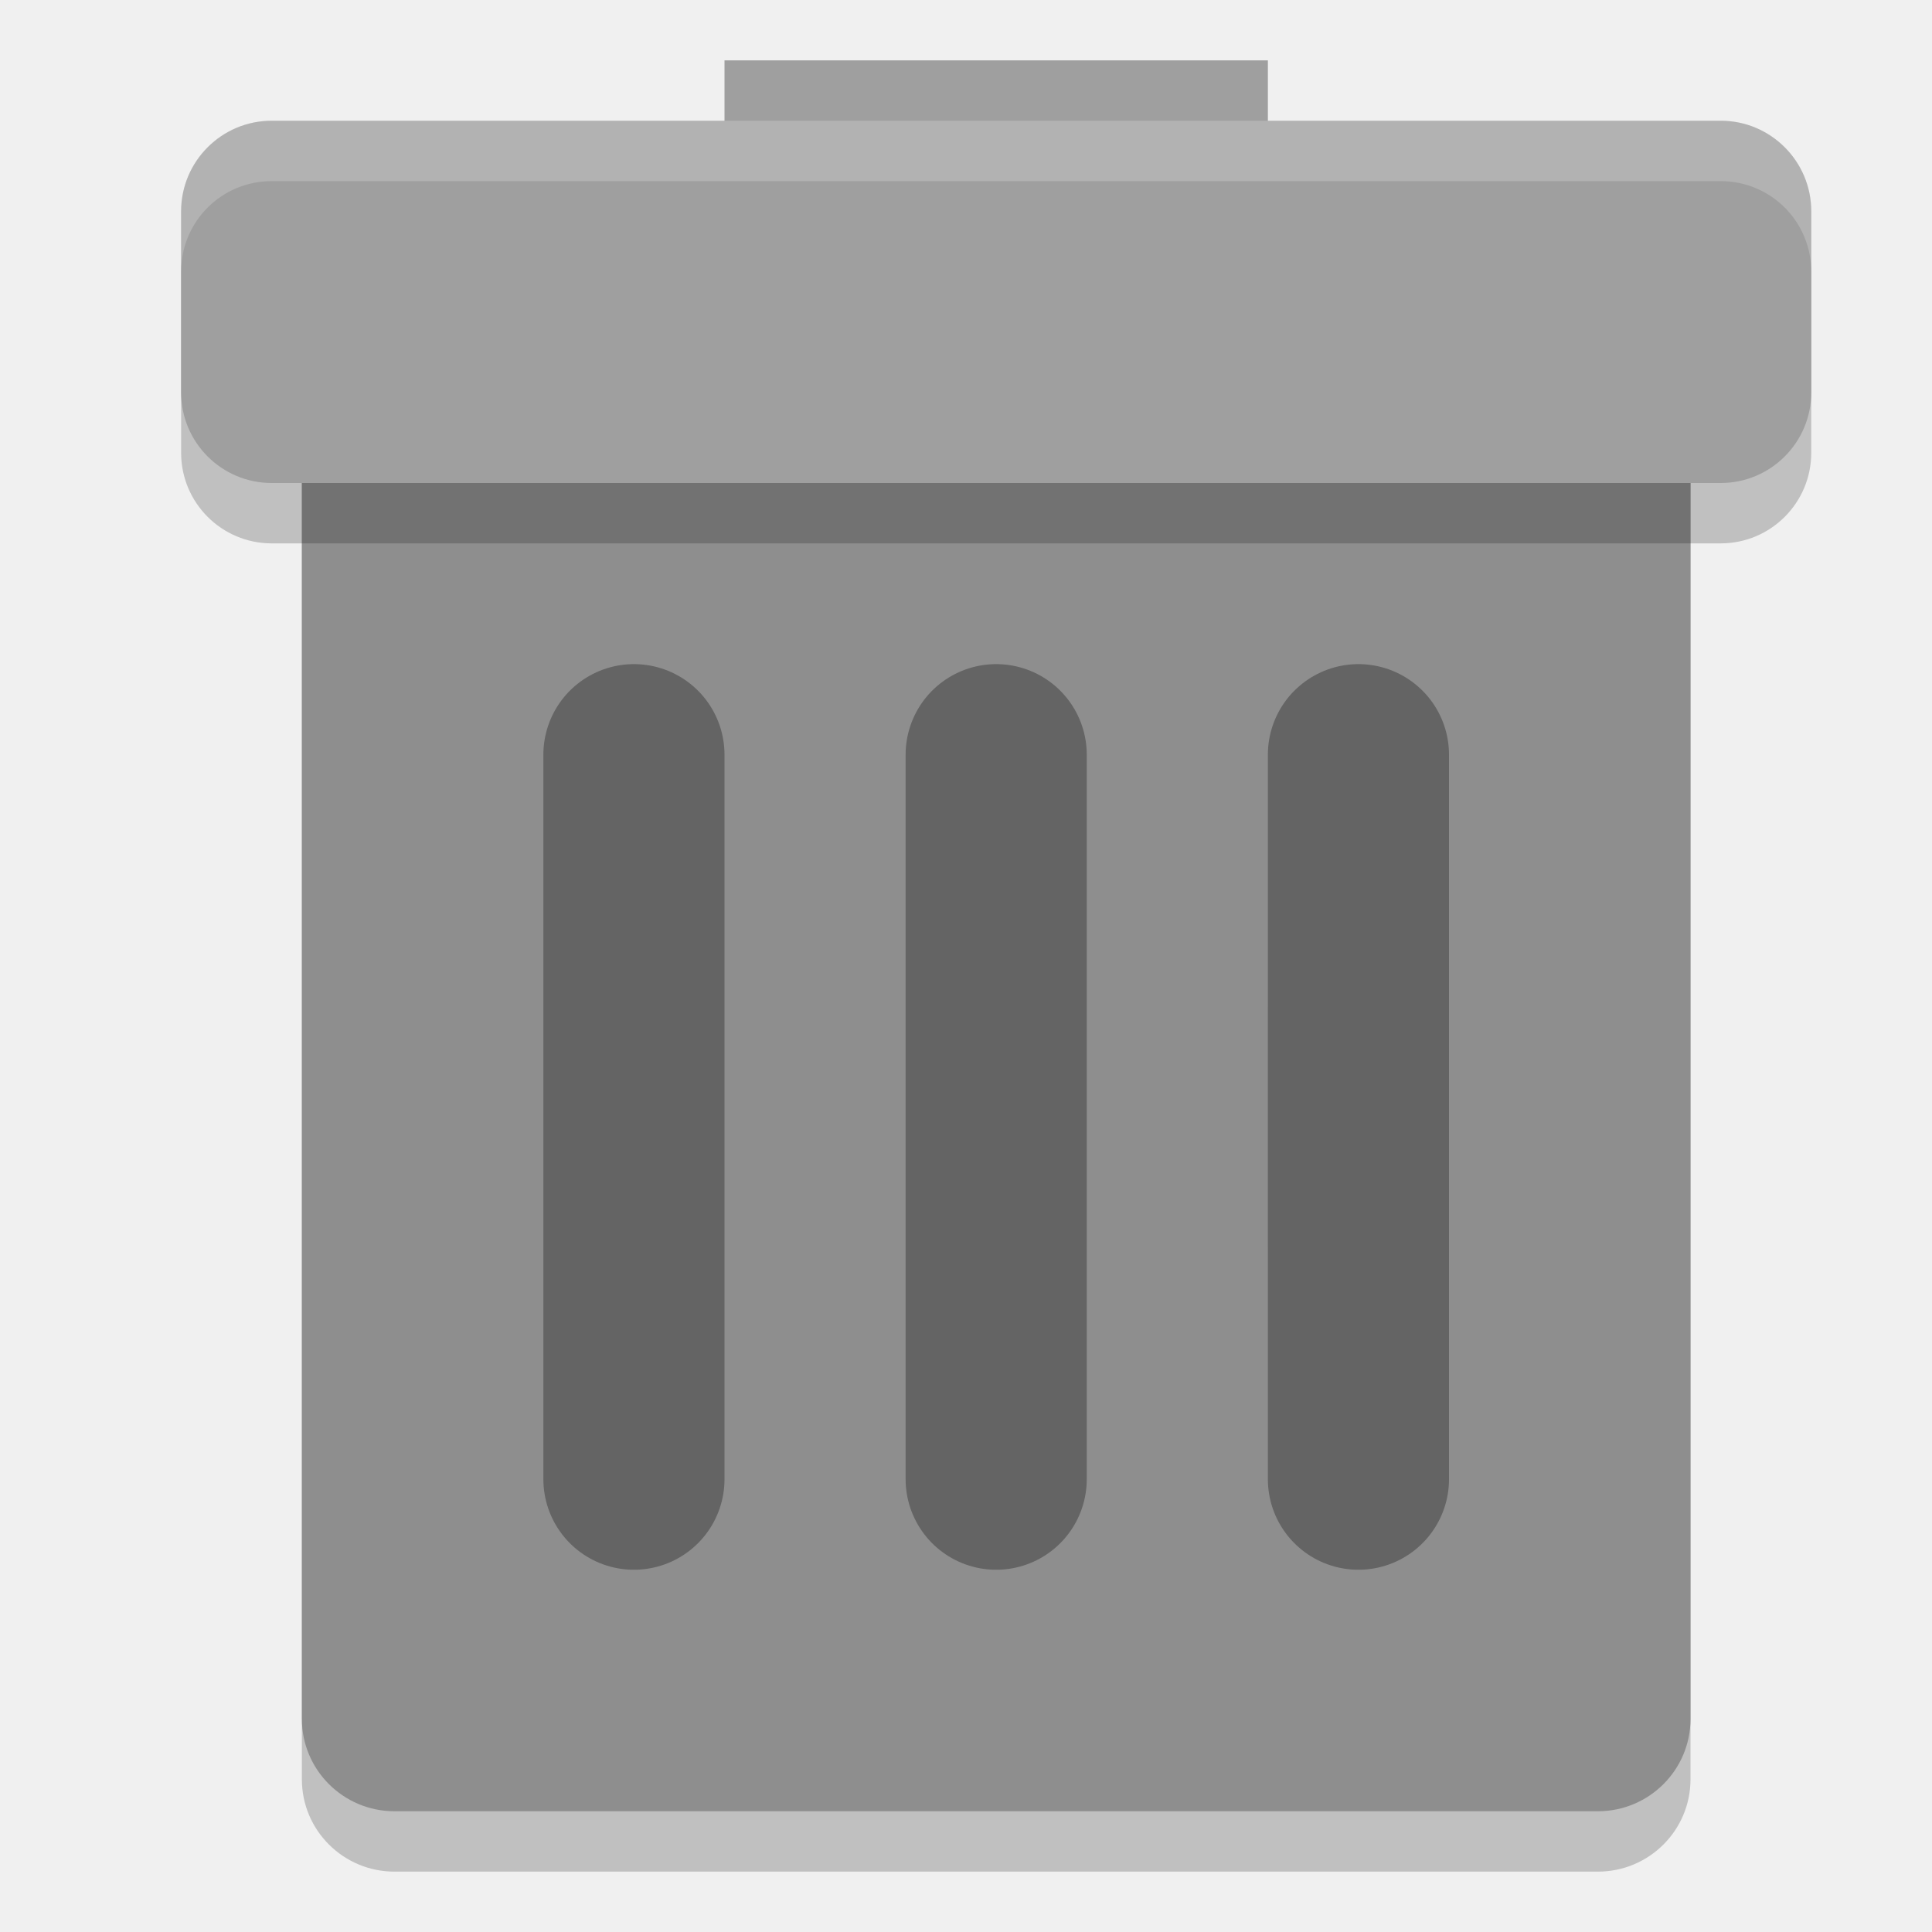
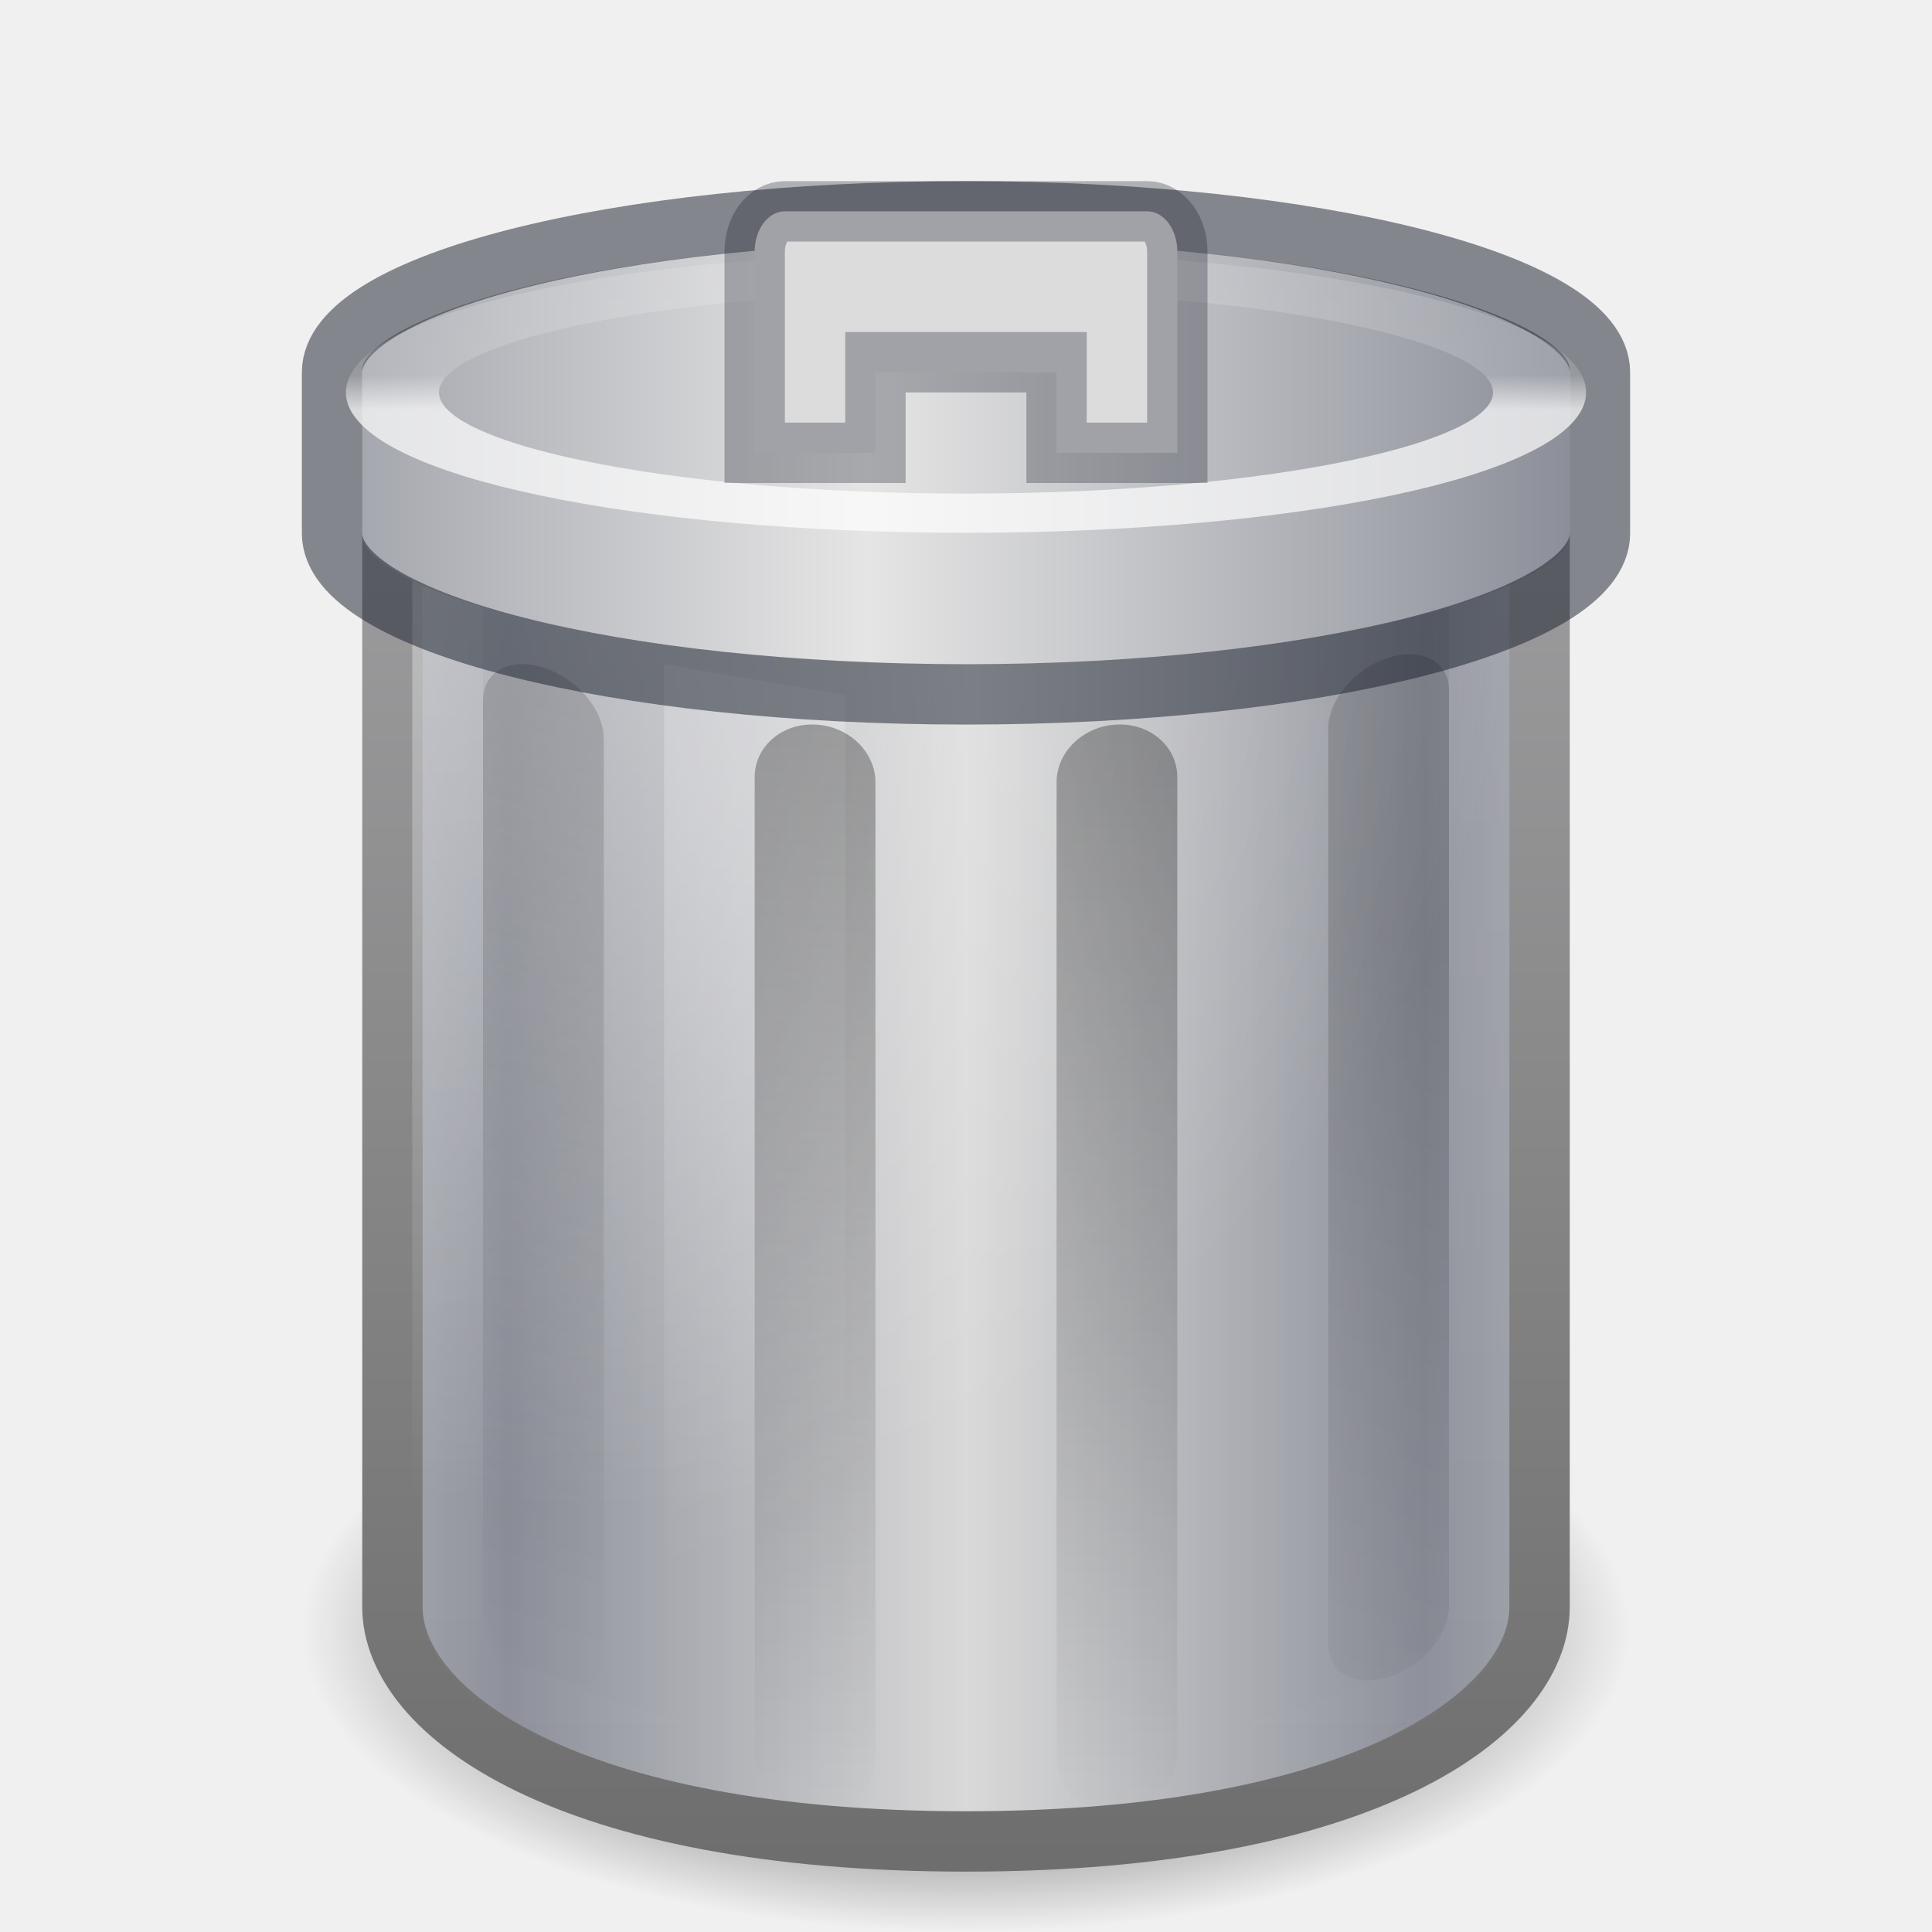
- <svg xmlns="http://www.w3.org/2000/svg" width="32" height="32" version="1">
-   <rect style="opacity:0.2" width="23" height="26" x="5" y="5" rx="1.534" ry="1.529" />
-   <rect style="fill:#8e8e8e" width="23" height="26" x="5" y="4" rx="1.534" ry="1.529" />
-   <rect style="fill:#9f9f9f" width="9" height="3" x="12" y="1" />
-   <path style="opacity:0.3;fill:none;stroke:#000000;stroke-width:3;stroke-linecap:round" d="m 10.5,12.5 c 0,0 -1.5e-4,3.25 -1.5e-4,6.25 0,3 1.5e-4,5.75 1.5e-4,5.75" />
-   <rect style="opacity:0.2" width="27" height="6" x="3" y="3" rx="1.5" ry="1.5" />
-   <rect style="fill:#9f9f9f" width="27" height="6" x="3" y="2" rx="1.5" ry="1.5" />
-   <path style="opacity:0.3;fill:none;stroke:#000000;stroke-width:3;stroke-linecap:round" d="m 16.5,12.5 v 12" />
-   <path style="opacity:0.3;fill:none;stroke:#000000;stroke-width:3;stroke-linecap:round" d="m 22.5,12.5 c 0,0 -1.5e-4,3.25 -1.5e-4,6.25 0,3 1.5e-4,5.75 1.5e-4,5.75" />
-   <path style="opacity:0.2;fill:#ffffff" d="M 4.5,2 C 3.669,2 3,2.669 3,3.5 v 1 C 3,3.669 3.669,3 4.5,3 h 24 C 29.331,3 30,3.669 30,4.5 v -1 C 30,2.669 29.331,2 28.5,2 Z" />
+ <svg xmlns="http://www.w3.org/2000/svg" xmlns:xlink="http://www.w3.org/1999/xlink" version="1.0" width="32" height="32" id="svg3695">
+   <defs id="defs3697">
+     <linearGradient id="linearGradient5060">
+       <stop id="stop5062" style="stop-color:#000000;stop-opacity:1" offset="0" />
+       <stop id="stop5064" style="stop-color:#000000;stop-opacity:0" offset="1" />
+     </linearGradient>
+     <linearGradient id="linearGradient3384">
+       <stop id="stop3386" style="stop-color:#6e6e6e;stop-opacity:1" offset="0" />
+       <stop id="stop3388" style="stop-color:#9f9fa1;stop-opacity:1" offset="1" />
+     </linearGradient>
+     <linearGradient id="linearGradient2793-2-0-403">
+       <stop id="stop4645" style="stop-color:#8d909a;stop-opacity:1" offset="0" />
+       <stop id="stop4647" style="stop-color:#d9d9d9;stop-opacity:1" offset="1" />
+     </linearGradient>
+     <linearGradient id="linearGradient3355-273">
+       <stop id="stop4657" style="stop-color:#f0f0f0;stop-opacity:1" offset="0" />
+       <stop id="stop3619" style="stop-color:#777779;stop-opacity:1" offset="0.45" />
+       <stop id="stop4659" style="stop-color:#6c6c70;stop-opacity:1" offset="1" />
+     </linearGradient>
+     <linearGradient id="linearGradient3320">
+       <stop id="stop3323" style="stop-color:#4e4e4e;stop-opacity:1" offset="0" />
+       <stop id="stop3325" style="stop-color:#b9bac2;stop-opacity:1" offset="1" />
+     </linearGradient>
+     <linearGradient id="linearGradient3627">
+       <stop id="stop3629" style="stop-color:#000000;stop-opacity:0" offset="0" />
+       <stop id="stop3190" style="stop-color:#000000;stop-opacity:0" offset="0.5" />
+       <stop id="stop3631" style="stop-color:#000000;stop-opacity:1" offset="1" />
+     </linearGradient>
+     <linearGradient id="linearGradient3254-8-457">
+       <stop id="stop4669" style="stop-color:#ffffff;stop-opacity:1" offset="0" />
+       <stop id="stop4671" style="stop-color:#ffffff;stop-opacity:0" offset="1" />
+     </linearGradient>
+     <linearGradient id="linearGradient3254-3-182">
+       <stop id="stop4663" style="stop-color:#ffffff;stop-opacity:1" offset="0" />
+       <stop id="stop4665" style="stop-color:#ffffff;stop-opacity:0" offset="1" />
+     </linearGradient>
+     <linearGradient id="linearGradient3205">
+       <stop id="stop3207" style="stop-color:#000000;stop-opacity:1" offset="0" />
+       <stop id="stop3209" style="stop-color:#000000;stop-opacity:0" offset="1" />
+     </linearGradient>
+     <linearGradient x1="24" y1="13.506" x2="24" y2="43" id="linearGradient3276" xlink:href="#linearGradient3205" gradientUnits="userSpaceOnUse" gradientTransform="matrix(0.6666667,0.2109193,0,0.5725197,-4.0702042e-7,0.4771851)" />
+     <linearGradient x1="12.25" y1="20.231" x2="17.125" y2="34.174" id="linearGradient3279" xlink:href="#linearGradient3254-3-182" gradientUnits="userSpaceOnUse" gradientTransform="matrix(0.6,0,0,0.8016572,3.2,-2.31681)" />
+     <linearGradient x1="23.5" y1="10.996" x2="23.5" y2="39.851" id="linearGradient3282" xlink:href="#linearGradient3254-8-457" gradientUnits="userSpaceOnUse" gradientTransform="matrix(0.7699092,0,0,1.158273,-2.092882,-16.25177)" />
+     <radialGradient cx="24" cy="7.792" r="14.508" fx="24" fy="7.792" id="radialGradient3285" xlink:href="#linearGradient3627" gradientUnits="userSpaceOnUse" gradientTransform="matrix(-2.0598917e-8,0.4135733,-2.02981,0,31.81628,-5.925758)" spreadMethod="pad" />
+     <linearGradient x1="9" y1="8" x2="24" y2="8" id="linearGradient3288" xlink:href="#linearGradient3320" gradientUnits="userSpaceOnUse" gradientTransform="matrix(0.6553796,0,0,0.6368954,0.2708905,1.904837)" spreadMethod="reflect" />
+     <linearGradient x1="24" y1="9.373" x2="24" y2="2.097" id="linearGradient3290" xlink:href="#linearGradient3355-273" gradientUnits="userSpaceOnUse" gradientTransform="matrix(0.7601524,0,0,0.8752512,-2.24364,1.310867)" />
+     <radialGradient cx="19.308" cy="21.029" r="14.5" fx="19.308" fy="21.029" id="radialGradient3293" xlink:href="#linearGradient3254-8-457" gradientUnits="userSpaceOnUse" gradientTransform="matrix(0,1.106904,-1.078063,0,32.26335,-12.34231)" spreadMethod="pad" />
+     <linearGradient x1="11.931" y1="26.411" x2="21.515" y2="26.411" id="linearGradient3296" xlink:href="#linearGradient2793-2-0-403" gradientUnits="userSpaceOnUse" gradientTransform="matrix(0.7916706,0,0,0.9079796,-1.020918,-6.273142)" spreadMethod="reflect" />
+     <linearGradient x1="31.048" y1="45" x2="31.048" y2="5.5" id="linearGradient3298" xlink:href="#linearGradient3384" gradientUnits="userSpaceOnUse" gradientTransform="matrix(0.6551678,0,0,0.5974025,0.2759722,3.915615)" />
+     <radialGradient cx="62.712" cy="108.025" r="47.383" fx="62.712" fy="108.025" id="radialGradient3301" xlink:href="#linearGradient5060" gradientUnits="userSpaceOnUse" gradientTransform="matrix(0.2321522,0,0,0.1055237,1.441177,15.60136)" />
+     <linearGradient x1="24" y1="15.502" x2="24" y2="45" id="linearGradient3311" xlink:href="#linearGradient3205" gradientUnits="userSpaceOnUse" gradientTransform="matrix(0.6666665,0.02810133,0,0.6102265,-0.1666624,1.962734)" />
+     <linearGradient x1="24" y1="15.502" x2="24" y2="45" id="linearGradient3313" xlink:href="#linearGradient3205" gradientUnits="userSpaceOnUse" gradientTransform="matrix(0.6666665,0.02810133,0,0.6102265,0.166672,1.962734)" />
+     <linearGradient xlink:href="#linearGradient4404-5-5-1" id="linearGradient3092" gradientUnits="userSpaceOnUse" gradientTransform="matrix(0.7297297,0,0,0.7297297,3.516668,-7.091394)" x1="32.181" y1="13.829" x2="32.181" y2="28.903" />
+     <linearGradient id="linearGradient4404-5-5-1">
+       <stop id="stop4406-9-1-0" style="stop-color:#ffffff;stop-opacity:1" offset="0" />
+       <stop id="stop4408-7-4-4" style="stop-color:#ffffff;stop-opacity:0.235" offset="0.091" />
+       <stop id="stop4410-6-4-0" style="stop-color:#ffffff;stop-opacity:0.157" offset="0.818" />
+       <stop id="stop4412-1-5-5" style="stop-color:#ffffff;stop-opacity:0.392" offset="1" />
+     </linearGradient>
+     <linearGradient xlink:href="#linearGradient4238-0" id="linearGradient5420" gradientUnits="userSpaceOnUse" gradientTransform="matrix(0.4575482,0,0,0.4729844,-1.837284,-3.65587)" spreadMethod="reflect" x1="34.613" y1="26.411" x2="19.314" y2="26.411" />
+     <linearGradient id="linearGradient4238-0">
+       <stop offset="0" style="stop-color:#8d909a;stop-opacity:1" id="stop4240-2" />
+       <stop offset="1" style="stop-color:#e5e5e5;stop-opacity:1" id="stop4242-27" />
+     </linearGradient>
+     <linearGradient y2="26.411" x2="19.314" y1="26.411" x1="34.613" spreadMethod="reflect" gradientTransform="matrix(0.4575482,0,0,0.4729844,-1.837284,-3.65587)" gradientUnits="userSpaceOnUse" id="linearGradient3107" xlink:href="#linearGradient4238-0" />
+     <linearGradient xlink:href="#linearGradient3205" id="linearGradient3072" gradientUnits="userSpaceOnUse" gradientTransform="matrix(0.6666667,0.2109193,0,0.5725197,-4.0702042e-7,0.4536024)" x1="24" y1="13.506" x2="24" y2="43" />
+     <linearGradient xlink:href="#linearGradient4238-0" id="linearGradient3081" gradientUnits="userSpaceOnUse" gradientTransform="matrix(0.4575482,0,0,0.4729844,-1.837284,-3.65587)" spreadMethod="reflect" x1="34.613" y1="26.411" x2="19.314" y2="26.411" />
+     <linearGradient xlink:href="#linearGradient4404-5-5-1" id="linearGradient3083" gradientUnits="userSpaceOnUse" gradientTransform="matrix(0.7297297,0,0,0.7297297,3.516668,-7.091394)" x1="32.181" y1="13.829" x2="32.181" y2="28.903" />
+   </defs>
+   <path d="m 27,27.001 c -6.71e-4,2.761 -4.925,4.999 -11,4.999 -6.075,0 -10.999,-2.238 -11,-4.999 C 4.999,24.239 9.924,22 16,22 c 6.076,0 11.001,2.239 11,5.001 z" id="path12941" style="fill:url(#radialGradient3301);fill-opacity:1;fill-rule:evenodd;stroke:none;stroke-width:1.055;marker:none;visibility:visible;display:inline;overflow:visible" />
+   <path d="m 6.5,7.5 0,19.117 c 0,1.754 2.888,3.883 9.5,3.883 6.612,0 9.5,-2.129 9.5,-3.883 l 0,-19.117 c 0,0 -19,0 -19,0 z" id="path2230" style="fill:url(#linearGradient3296);fill-opacity:1;fill-rule:nonzero;stroke:url(#linearGradient3298);stroke-width:1;stroke-opacity:1;marker:none;visibility:visible;display:inline;overflow:visible" />
+   <path d="M 6.828,5.782 L 6.828,26.216 C 6.828,28.076 10.937,30.17 16,30.17 C 21.063,30.17 25.172,28.076 25.172,26.216 L 25.172,5.782 C 25.172,5.782 6.828,5.782 6.828,5.782 z" id="path3212" style="opacity:0.4;fill:url(#radialGradient3293);fill-opacity:1;fill-rule:nonzero;stroke:none;stroke-width:1;marker:none;stroke-opacity:1;visibility:visible;display:inline;overflow:visible" />
+   <path d="m 7.5,8.5 c 0,0 0,16.778 0,18.104 C 7.5,28.203 11.325,29.5 16,29.5 20.675,29.5 24.5,28.203 24.5,26.604 24.5,25.377 24.5,8.5 24.5,8.5 z" id="path2206" style="opacity:0.15;fill:none;stroke:url(#linearGradient3282);stroke-width:1;stroke-linecap:round;stroke-linejoin:round;stroke-miterlimit:4;stroke-opacity:1;stroke-dasharray:none;stroke-dashoffset:0;marker:none;visibility:visible;display:inline;overflow:visible" />
+   <path d="M 11,11 14,11.51 14,30 11,29.349 11,11 z" id="rect3244" style="opacity:0.2;fill:url(#linearGradient3279);fill-opacity:1;fill-rule:nonzero;stroke:none;stroke-width:1;marker:none;visibility:visible;display:inline;overflow:visible" />
+   <path d="m 9,11.057 c 0.554,0.175 1,0.699 1,1.175 l 0,15.168 C 10,27.876 9.554,28.118 9,27.943 8.446,27.768 8,27.244 8,26.768 L 8,11.599 c 0,-0.476 0.446,-0.718 1,-0.542 z" id="path3305" style="opacity:0.15;fill:url(#linearGradient3276);fill-opacity:1;fill-rule:nonzero;stroke:none;stroke-width:1;marker:none;visibility:visible;display:inline;overflow:visible;enable-background:accumulate" />
+   <path d="M 23,10.892 C 22.446,11.067 22,11.591 22,12.067 l 0,15.168 c 0,0.476 0.446,0.718 1,0.542 C 23.554,27.603 24,27.079 24,26.603 l 0,-15.168 c 0,-0.476 -0.446,-0.718 -1,-0.542 z" id="path3287" style="opacity:0.15;fill:url(#linearGradient3072);fill-opacity:1;fill-rule:nonzero;stroke:none;stroke-width:1;marker:none;visibility:visible;display:inline;overflow:visible;enable-background:accumulate" />
+   <path d="m 13.5,12.001 c 0.554,0.023 1,0.45 1,0.957 l 0,16.167 c 0,0.507 -0.446,0.897 -1,0.873 -0.554,-0.023 -1,-0.45 -1,-0.957 l 0,-16.167 c 0,-0.507 0.446,-0.897 1,-0.873 z" id="path3309" style="opacity:0.3;fill:url(#linearGradient3311);fill-opacity:1;fill-rule:nonzero;stroke:none;stroke-width:1;marker:none;visibility:visible;display:inline;overflow:visible;enable-background:accumulate" />
+   <path d="m 18.5,12.001 c -0.554,0.023 -1,0.45 -1,0.957 l 0,16.167 c 0,0.507 0.446,0.897 1,0.873 0.554,-0.023 1,-0.45 1,-0.957 l 0,-16.167 c 0,-0.507 -0.446,-0.897 -1,-0.873 z" id="path3293" style="opacity:0.3;fill:url(#linearGradient3313);fill-opacity:1;fill-rule:nonzero;stroke:none;stroke-width:1;marker:none;visibility:visible;display:inline;overflow:visible;enable-background:accumulate" />
+   <path style="color:#000000;fill:url(#linearGradient3081);fill-opacity:1;fill-rule:nonzero;stroke:none;stroke-width:1.039;marker:none;visibility:visible;display:inline;overflow:visible;enable-background:accumulate" id="path5418" d="m 8,1.469 c -1.757,0 -3.354,0.22 -4.469,0.562 -0.557,0.171 -0.985,0.369 -1.25,0.562 C 2.016,2.787 1.969,2.923 1.969,3 l 0,2 c 0,0.077 0.047,0.213 0.312,0.406 0.265,0.193 0.693,0.391 1.25,0.562 1.114,0.343 2.712,0.562 4.469,0.562 1.757,0 3.354,-0.22 4.469,-0.562 0.557,-0.171 0.985,-0.369 1.25,-0.562 C 13.984,5.213 14.031,5.077 14.031,5 l 0,-2 c 0,-0.077 -0.047,-0.213 -0.312,-0.406 -0.265,-0.193 -0.693,-0.391 -1.25,-0.562 C 11.354,1.688 9.757,1.469 8,1.469 z" transform="matrix(1.658031,0,0,1.382716,2.735751,1.969136)" />
+   <path style="opacity:0.5;color:#000000;fill:none;stroke:#161b28;stroke-width:1;stroke-linecap:butt;stroke-linejoin:miter;stroke-miterlimit:4;stroke-opacity:1;stroke-dasharray:none;stroke-dashoffset:0;marker:none;visibility:visible;display:inline;overflow:visible;enable-background:accumulate" d="m 16,3.5 c -5.799,0 -10.5,1.194 -10.5,2.667 l 0,2.667 c 0,1.473 4.701,2.667 10.5,2.667 5.799,0 10.5,-1.194 10.5,-2.667 l 0,-2.667 c 0,-1.473 -4.701,-2.667 -10.5,-2.667 z" id="path5019-9" />
+   <path style="opacity:0.7;color:#000000;fill:none;stroke:url(#linearGradient3083);stroke-width:1.136;stroke-linecap:round;stroke-linejoin:round;stroke-miterlimit:4;stroke-opacity:1;stroke-dasharray:none;stroke-dashoffset:0;marker:none;visibility:visible;display:inline;overflow:visible;enable-background:accumulate" id="path4564-1-6" d="m 33,3.5 a 7,3.5 0 1 1 -14,0 7,3.5 0 1 1 14,0 z" transform="matrix(1.357143,0,0,-0.5714286,-19.28571,8.5)" />
+   <path style="color:#000000;fill:#dcdcdd;fill-opacity:1;fill-rule:nonzero;stroke:none;stroke-width:1.019;marker:none;visibility:visible;display:inline;overflow:visible;enable-background:accumulate" d="M 13,3.5 C 12.723,3.5 12.5,3.797 12.5,4.167 12.5,5.722 12.5,7.5 12.5,7.5 l 2,0 0,-1.333 3,0 0,1.333 2,0 0,-3.333 C 19.5,3.797 19.277,3.5 19,3.5 z" id="rect4167-4" />
+   <path style="opacity:0.3;color:#000000;fill:none;stroke:#161b28;stroke-width:1;stroke-linecap:butt;stroke-linejoin:miter;stroke-miterlimit:4;stroke-opacity:1;stroke-dasharray:none;stroke-dashoffset:0;marker:none;visibility:visible;display:inline;overflow:visible;enable-background:accumulate" d="m 13,3.5 c -0.277,0 -0.5,0.297 -0.5,0.667 0,1.556 0,3.333 0,3.333 l 2,0 L 14.5,6 l 3,0 0,1.5 2,0 0,-3.333 C 19.5,3.797 19.277,3.5 19,3.5 z" id="rect4167" />
</svg>
